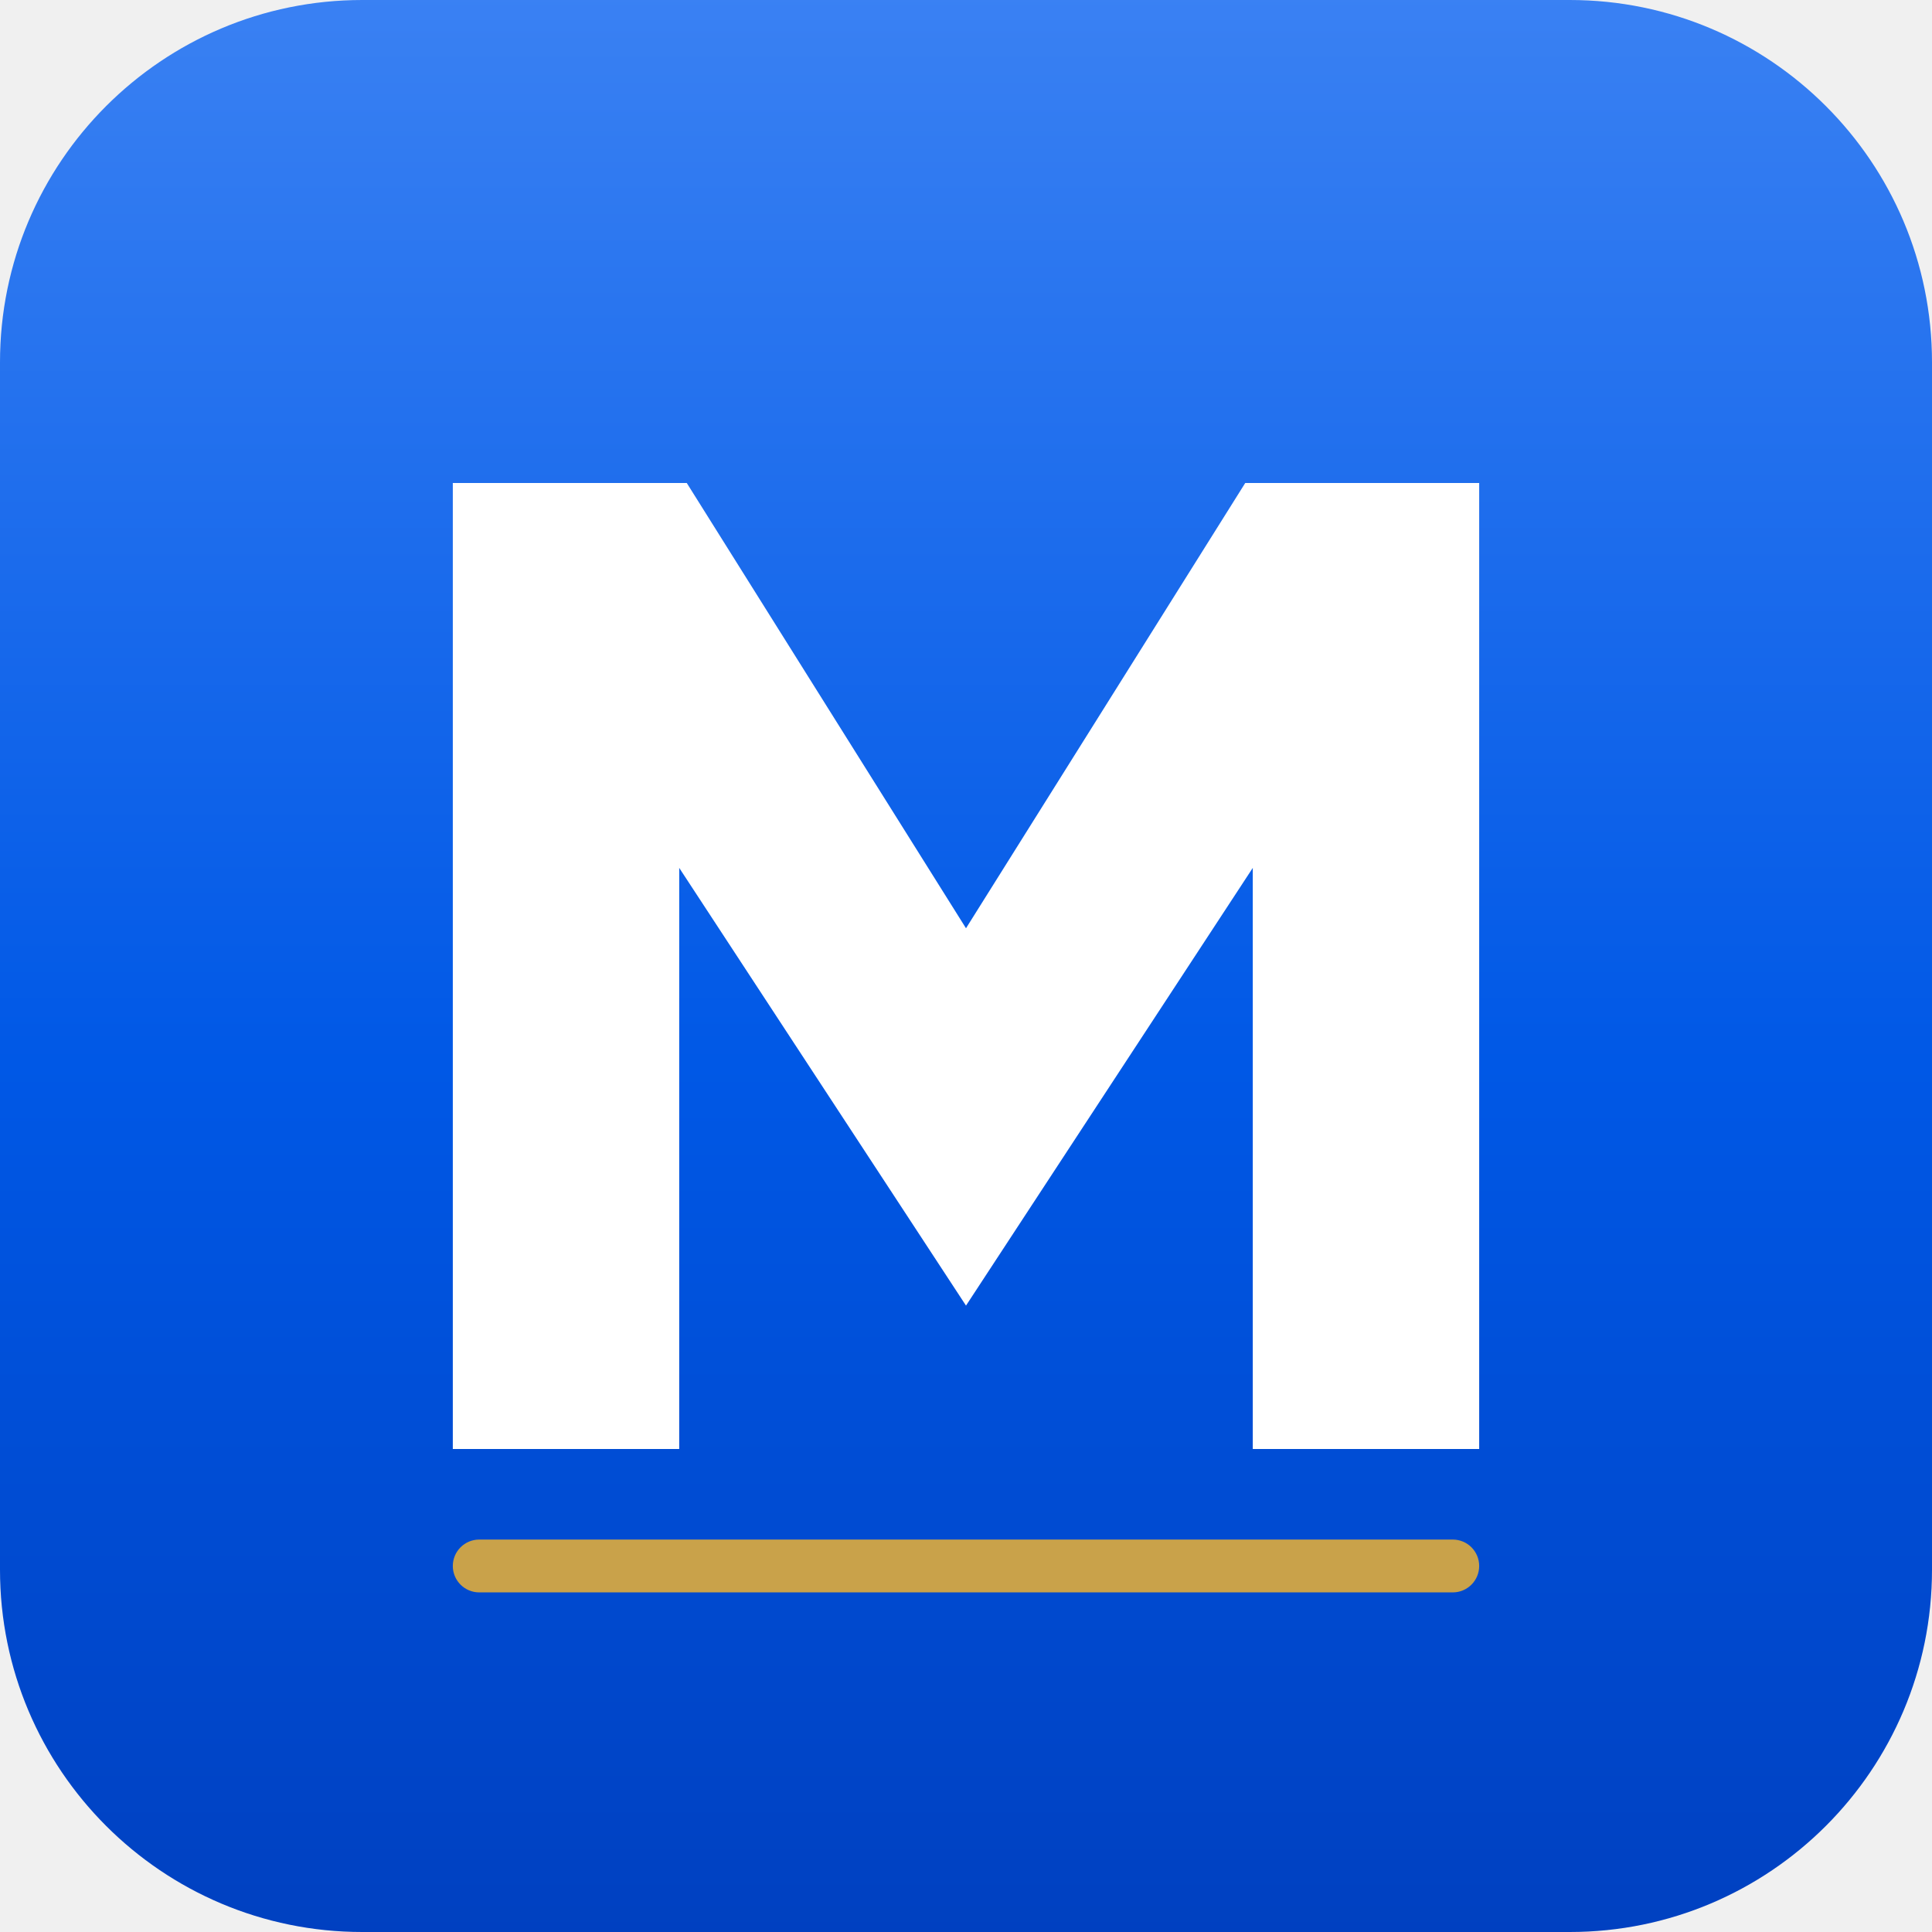
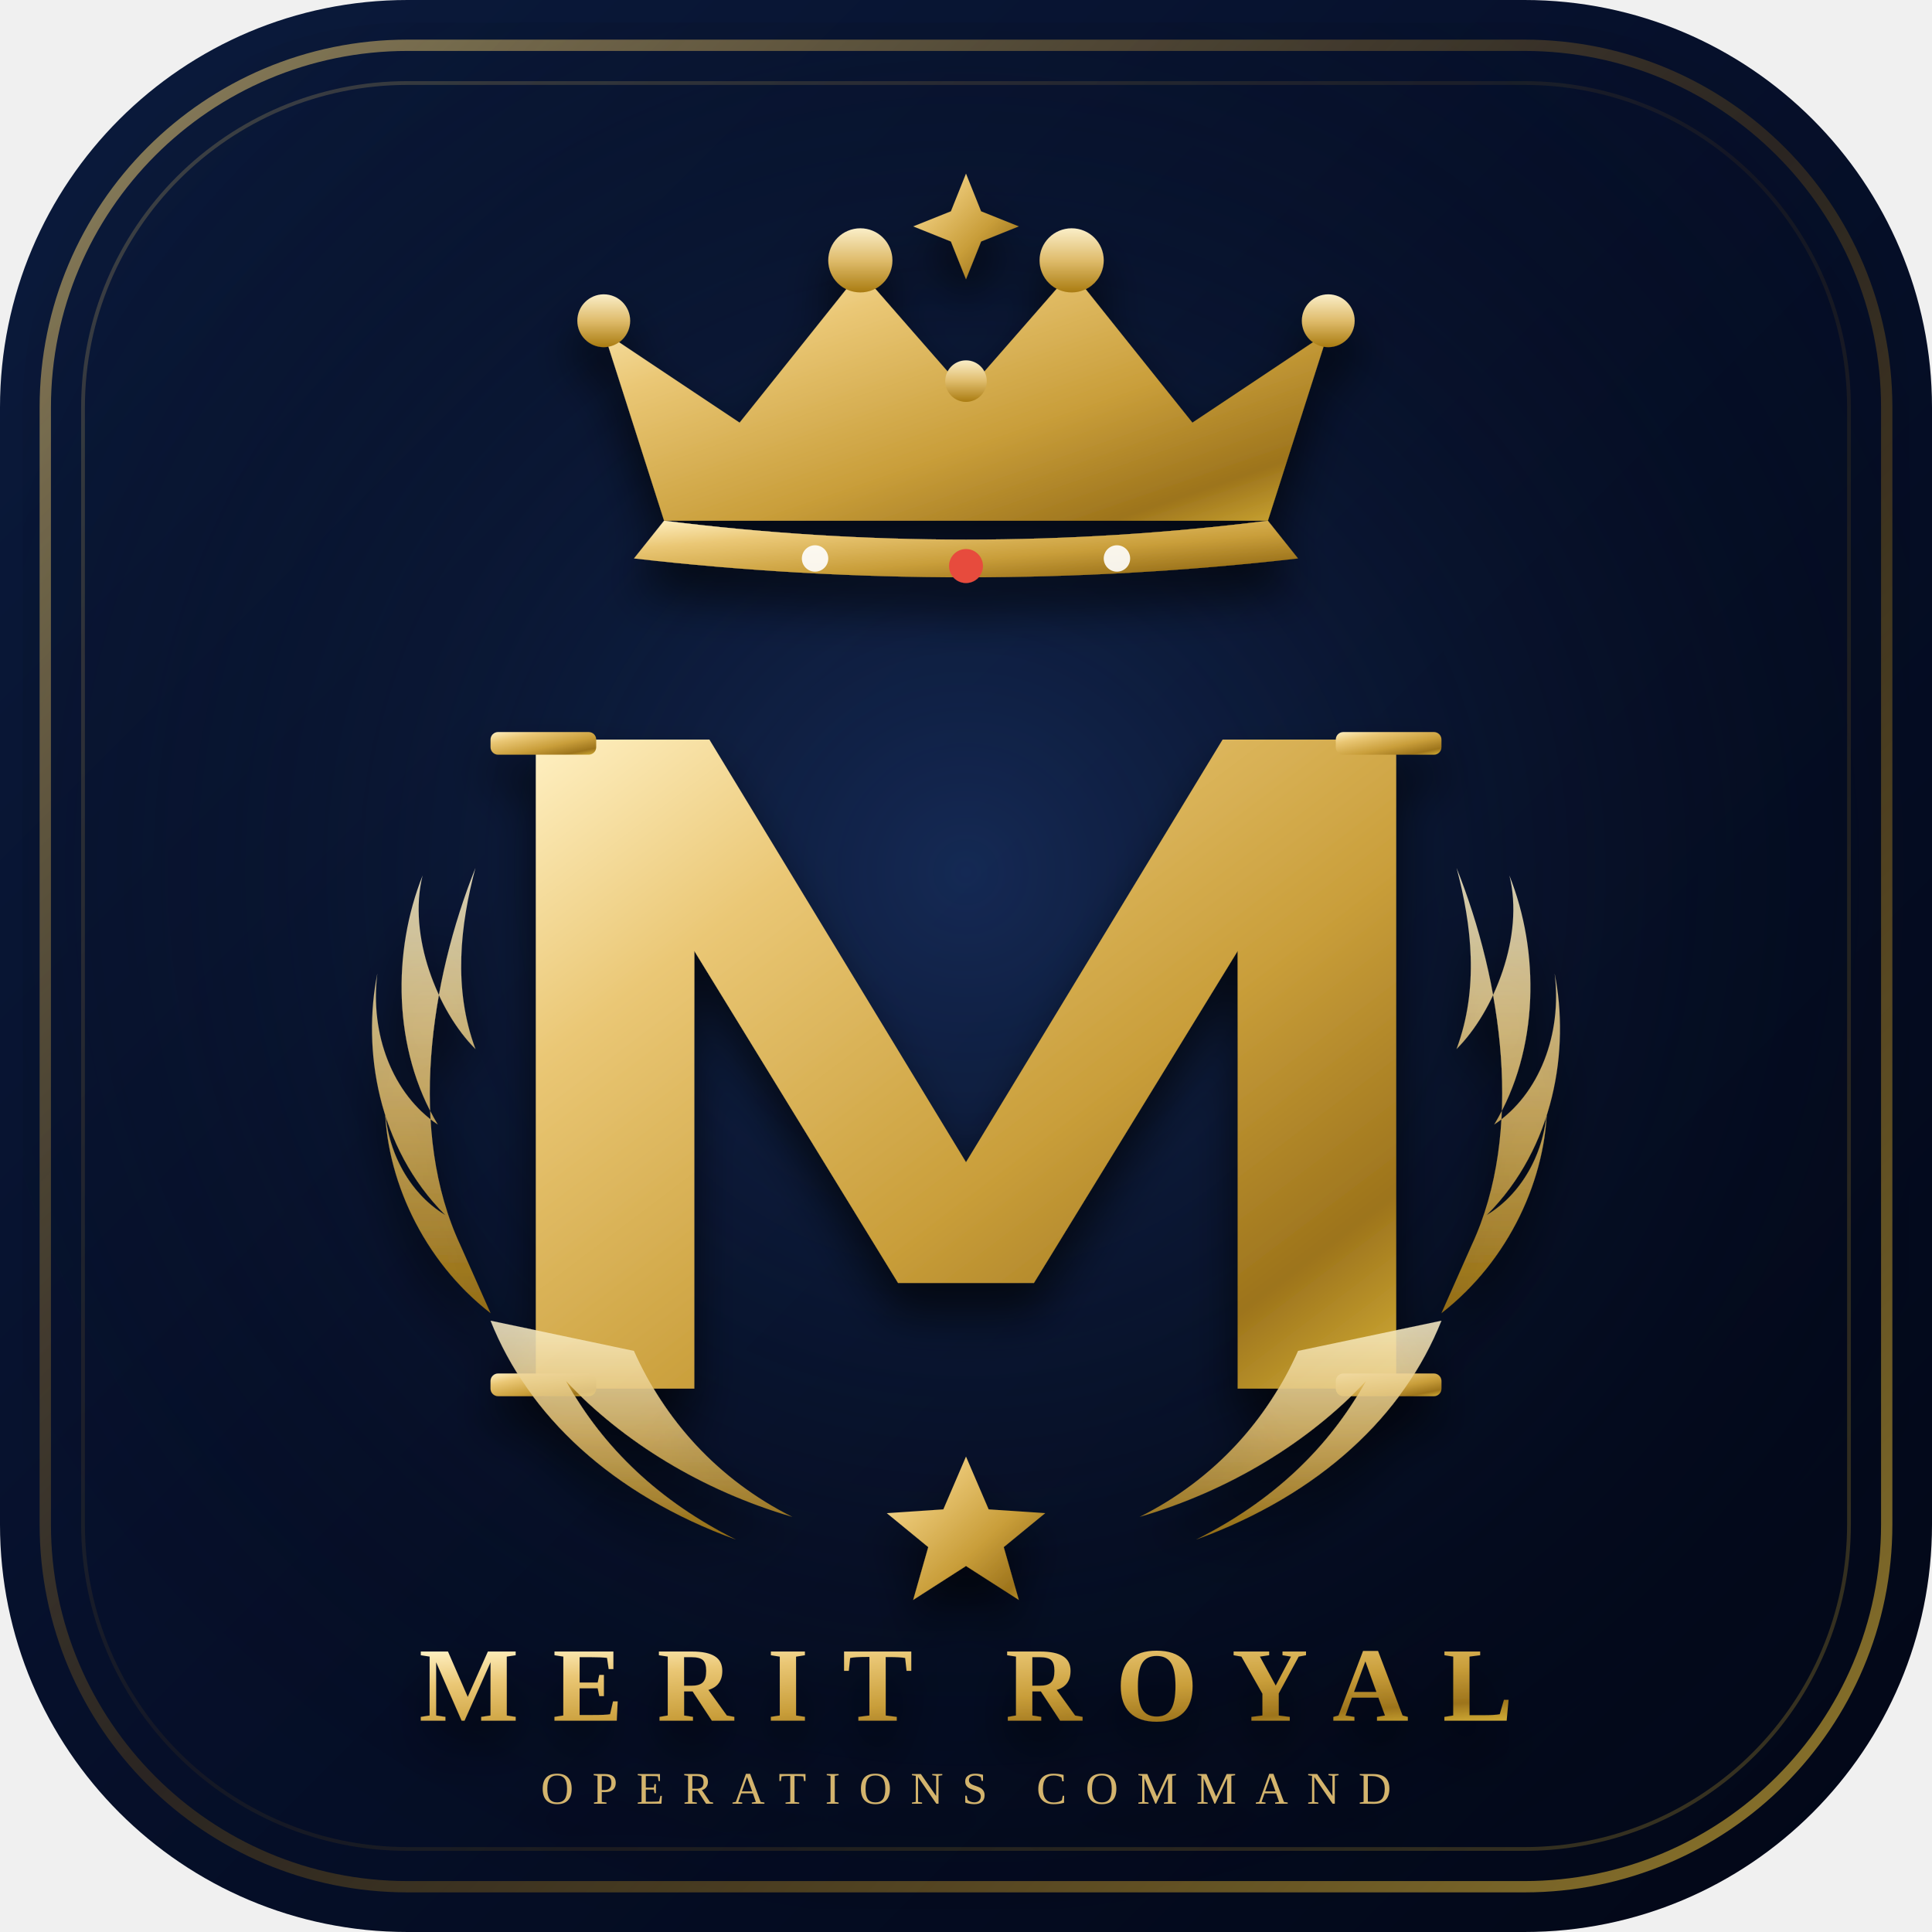
<svg xmlns="http://www.w3.org/2000/svg" viewBox="0 0 512 512">
  <defs>
-     <linearGradient id="bg" x1="0" y1="0" x2="0" y2="1">
-       <stop offset="0" stop-color="#3a81f3" />
-       <stop offset="0.55" stop-color="#0058e6" />
-       <stop offset="1" stop-color="#0040c0" />
+     <linearGradient id="shieldBg" x1="0%" y1="0%" x2="100%" y2="100%">
+       <stop offset="0%" stop-color="#0b1b3d" />
+       <stop offset="45%" stop-color="#06102b" />
+       <stop offset="100%" stop-color="#020716" />
    </linearGradient>
+     <linearGradient id="goldGrad" x1="0%" y1="0%" x2="100%" y2="100%">
+       <stop offset="0%" stop-color="#fff0c2" />
+       <stop offset="25%" stop-color="#eac775" />
+       <stop offset="60%" stop-color="#c99e3a" />
+       <stop offset="85%" stop-color="#9d741c" />
+       <stop offset="100%" stop-color="#d4af37" />
+     </linearGradient>
+     <linearGradient id="goldSoft" x1="0%" y1="100%" x2="0%" y2="0%">
+       <stop offset="0%" stop-color="#aa7c11" />
+       <stop offset="50%" stop-color="#dfbc6c" />
+       <stop offset="100%" stop-color="#faeec8" />
+     </linearGradient>
+     <linearGradient id="borderGold" x1="0%" y1="0%" x2="100%" y2="100%">
+       <stop offset="0%" stop-color="#e6c875" stop-opacity="0.8" />
+       <stop offset="50%" stop-color="#805912" stop-opacity="0.4" />
+       <stop offset="100%" stop-color="#d4af37" stop-opacity="0.9" />
+     </linearGradient>
+     <radialGradient id="royalGlow" cx="50%" cy="45%" r="60%">
+       <stop offset="0%" stop-color="#1e3a70" stop-opacity="0.6" />
+       <stop offset="100%" stop-color="#000000" stop-opacity="0" />
+     </radialGradient>
+     <filter id="goldDrop" x="-10%" y="-10%" width="120%" height="120%">
+       <feDropShadow dx="0" dy="8" stdDeviation="6" flood-color="#000000" flood-opacity="0.65" />
+     </filter>
  </defs>
-   <rect width="512" height="512" rx="96" fill="url(#bg)" />
-   <path d="M120 384V128h62l74 118 74-118h62v256h-60V230l-76 116-76-116v154z" fill="#ffffff" />
-   <rect x="120" y="408" width="272" height="14" rx="7" fill="#c9a24a" />
+   <rect width="512" height="512" rx="108" fill="url(#shieldBg)" />
+   <rect x="6" y="6" width="500" height="500" rx="102" fill="url(#royalGlow)" />
+   <rect x="12" y="12" width="488" height="488" rx="96" fill="none" stroke="url(#borderGold)" stroke-width="3" stroke-opacity="0.75" />
+   <rect x="22" y="22" width="468" height="468" rx="86" fill="none" stroke="url(#borderGold)" stroke-width="1" stroke-opacity="0.3" />
+   <g filter="url(#goldDrop)">
+     <path d="M176 138 Q256 148 336 138 L344 148 Q256 158 168 148 Z" fill="url(#goldGrad)" />
+     <circle cx="216" cy="148" r="3.5" fill="#ffffff" opacity="0.9" />
+     <circle cx="256" cy="150" r="4.5" fill="#e74c3c" />
+     <circle cx="296" cy="148" r="3.5" fill="#ffffff" opacity="0.9" />
+     <path d="M176 138 L160 88 L196 112 L228 72 L256 104 L284 72 L316 112 L352 88 L336 138 Z" fill="url(#goldGrad)" />
+     <circle cx="160" cy="85" r="7" fill="url(#goldSoft)" />
+     <circle cx="228" cy="69" r="8.5" fill="url(#goldSoft)" />
+     <circle cx="256" cy="101" r="5.5" fill="url(#goldSoft)" />
+     <circle cx="284" cy="69" r="8.5" fill="url(#goldSoft)" />
+     <circle cx="352" cy="85" r="7" fill="url(#goldSoft)" />
+     <path d="M256 46 L260 56 L270 60 L260 64 L256 74 L252 64 L242 60 L252 56 Z" fill="url(#goldGrad)" />
+     <path d="M142 368 L142 196 L188 196 L256 308 L324 196 L370 196 L370 368 L328 368 L328 252 L274 340 L238 340 L184 252 L184 368 Z" fill="url(#goldGrad)" />
+     <rect x="130" y="364" width="28" height="6" rx="2" fill="url(#goldGrad)" />
+     <rect x="354" y="364" width="28" height="6" rx="2" fill="url(#goldGrad)" />
+     <rect x="130" y="194" width="28" height="6" rx="2" fill="url(#goldGrad)" />
+     <rect x="354" y="194" width="28" height="6" rx="2" fill="url(#goldGrad)" />
+     <path d="M122 330 C108 300 114 260 126 230 C122 245 120 262 126 278 C116 268 108 248 112 232 C104 252 104 278 116 298 C104 290 98 274 100 258 C96 278 100 304 118 322 C108 316 102 304 102 292 C102 312 112 334 130 348 Z" fill="url(#goldSoft)" opacity="0.85" />
+     <path d="M130 350 C140 375 162 396 195 408 C175 398 160 384 150 366 C165 382 186 395 210 402 C190 392 176 376 168 358 Z" fill="url(#goldSoft)" opacity="0.85" />
+     <path d="M390 330 C404 300 398 260 386 230 C390 245 392 262 386 278 C396 268 404 248 400 232 C408 252 408 278 396 298 C408 290 414 274 412 258 C416 278 412 304 394 322 C404 316 410 304 410 292 C410 312 400 334 382 348 Z" fill="url(#goldSoft)" opacity="0.85" />
+     <path d="M382 350 C372 375 350 396 317 408 C337 398 352 384 362 366 C347 382 326 395 302 402 C322 392 336 376 344 358 Z" fill="url(#goldSoft)" opacity="0.85" />
+     <polygon points="256,386 262,400 277,401 266,410 270,424 256,415 242,424 246,410 235,401 250,400" fill="url(#goldGrad)" />
+     <text x="256" y="456" text-anchor="middle" font-family="'Cinzel', 'Georgia', 'Times New Roman', serif" font-size="28" font-weight="700" letter-spacing="9" fill="url(#goldGrad)">MERIT ROYAL</text>
+     <text x="256" y="478" text-anchor="middle" font-family="'Cinzel', 'Georgia', 'Times New Roman', serif" font-size="12" font-weight="500" letter-spacing="5" fill="#eac775" opacity="0.9">OPERATIONS COMMAND</text>
+   </g>
</svg>
